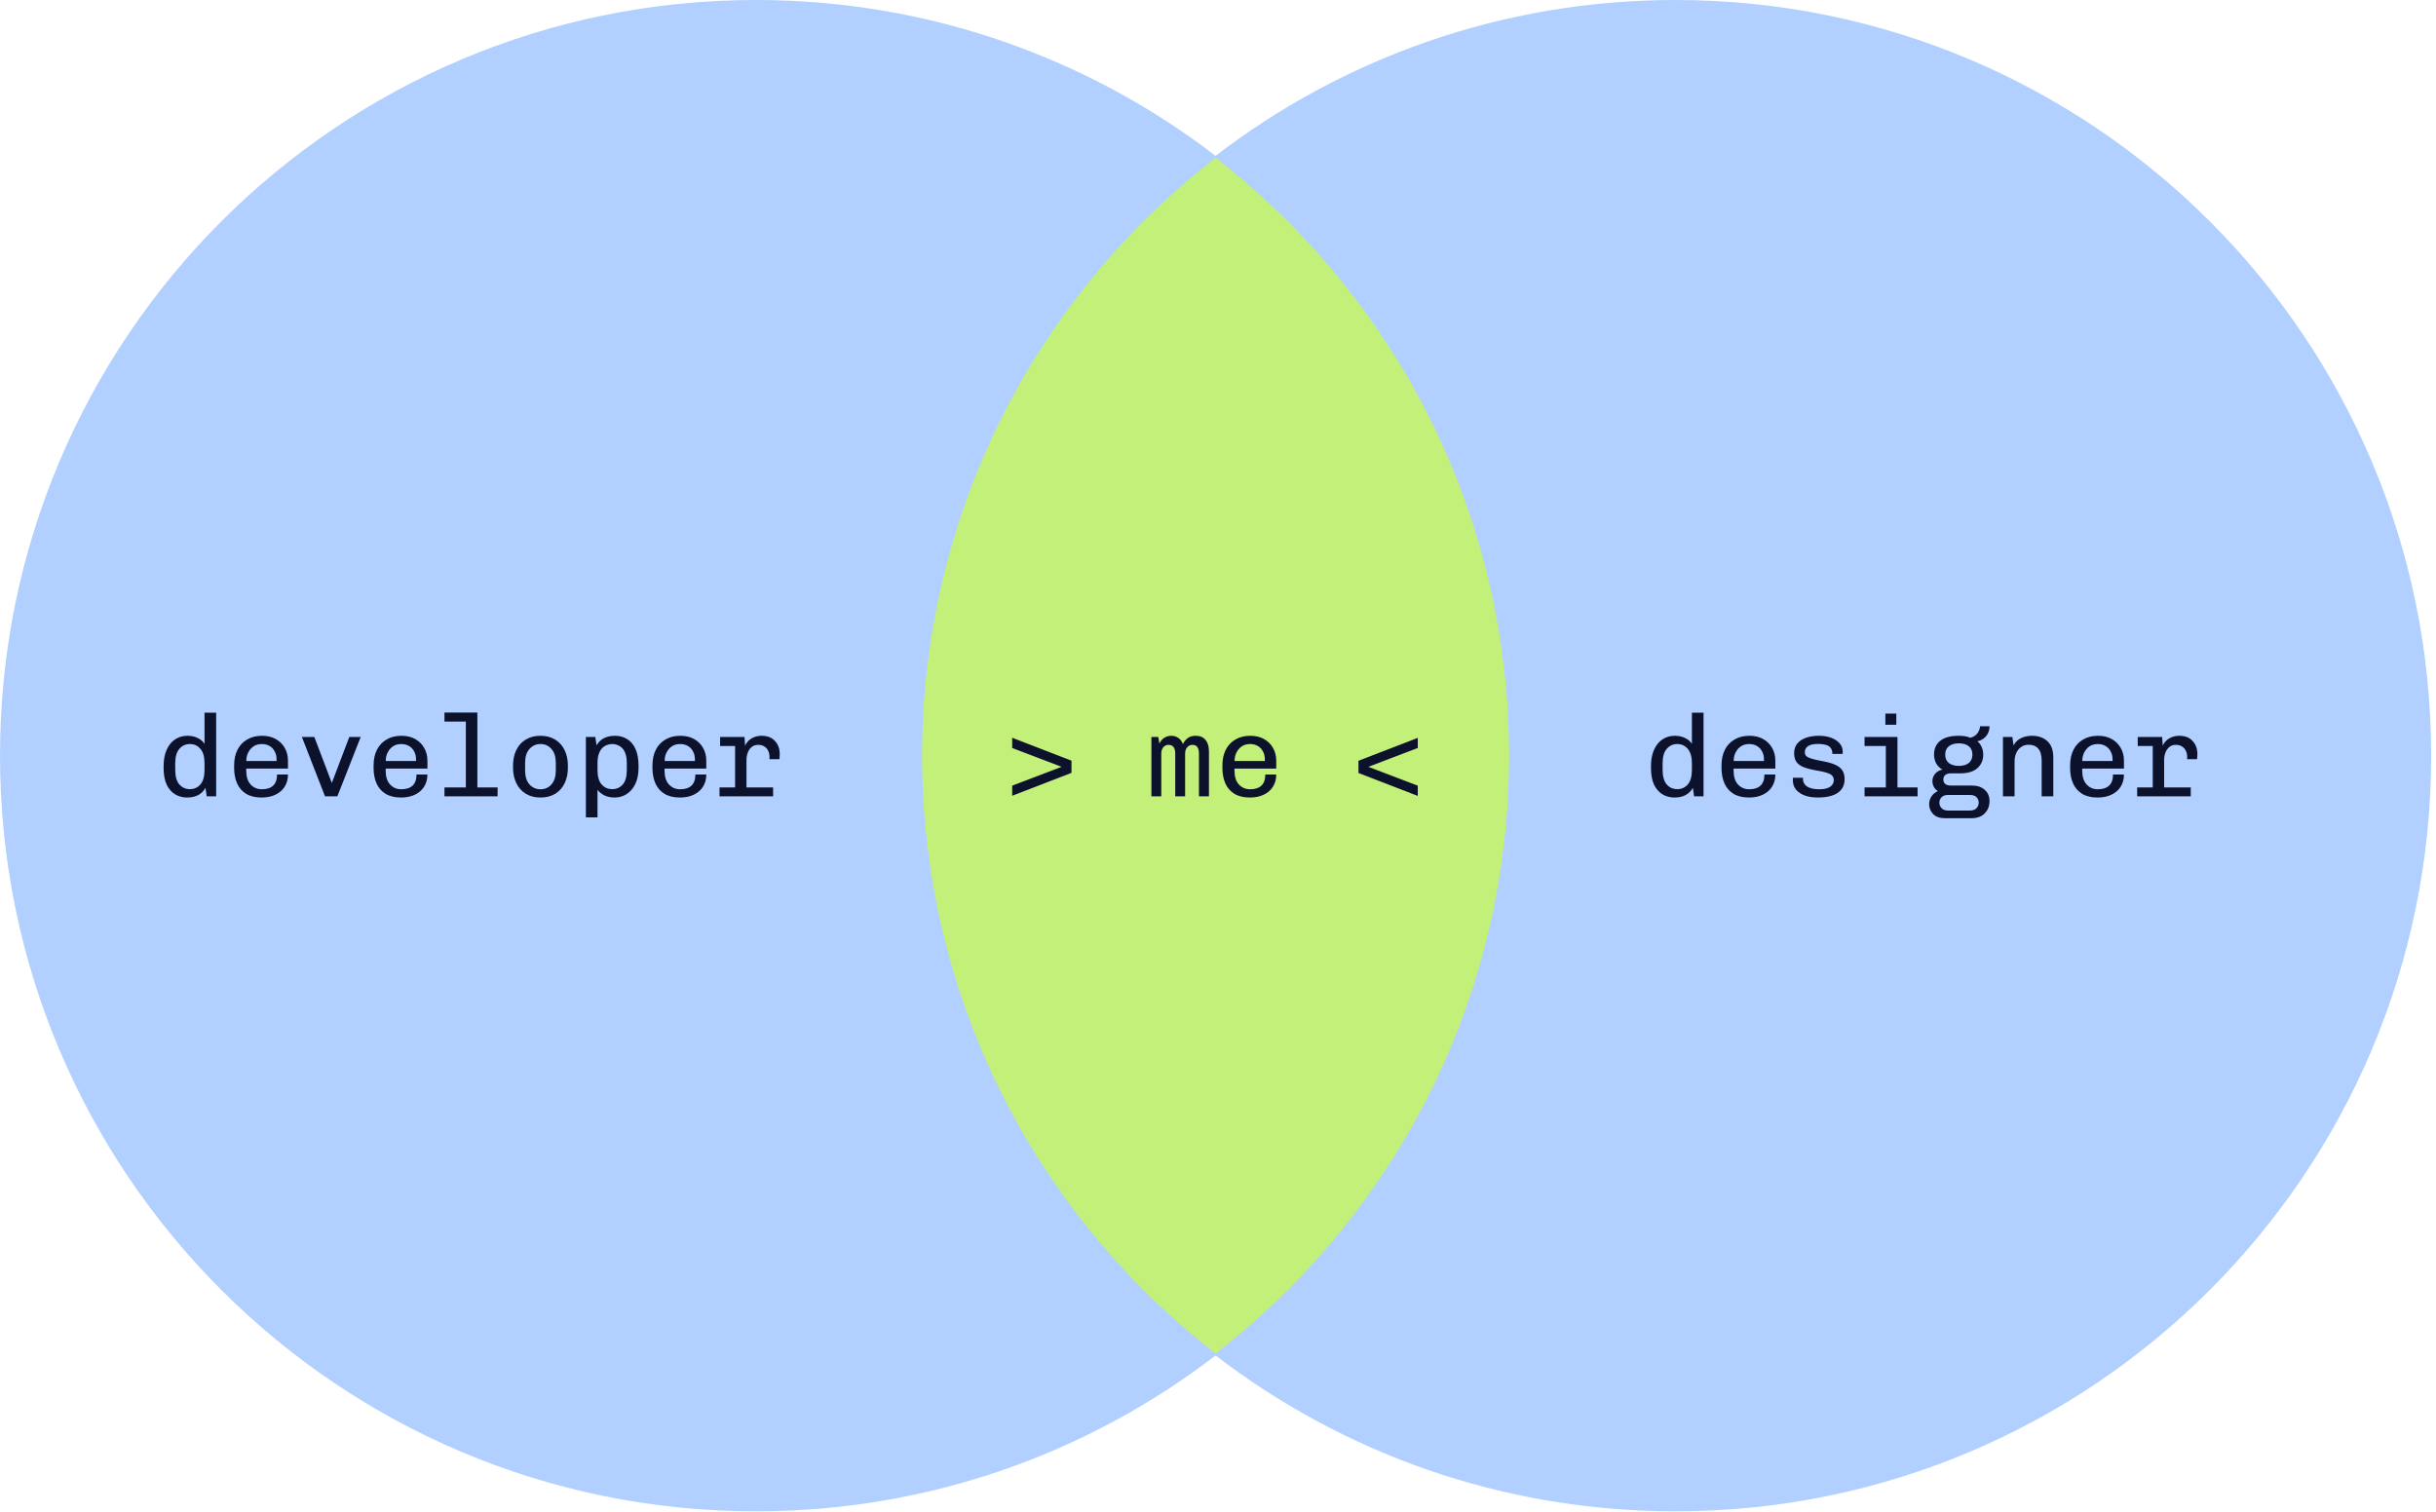
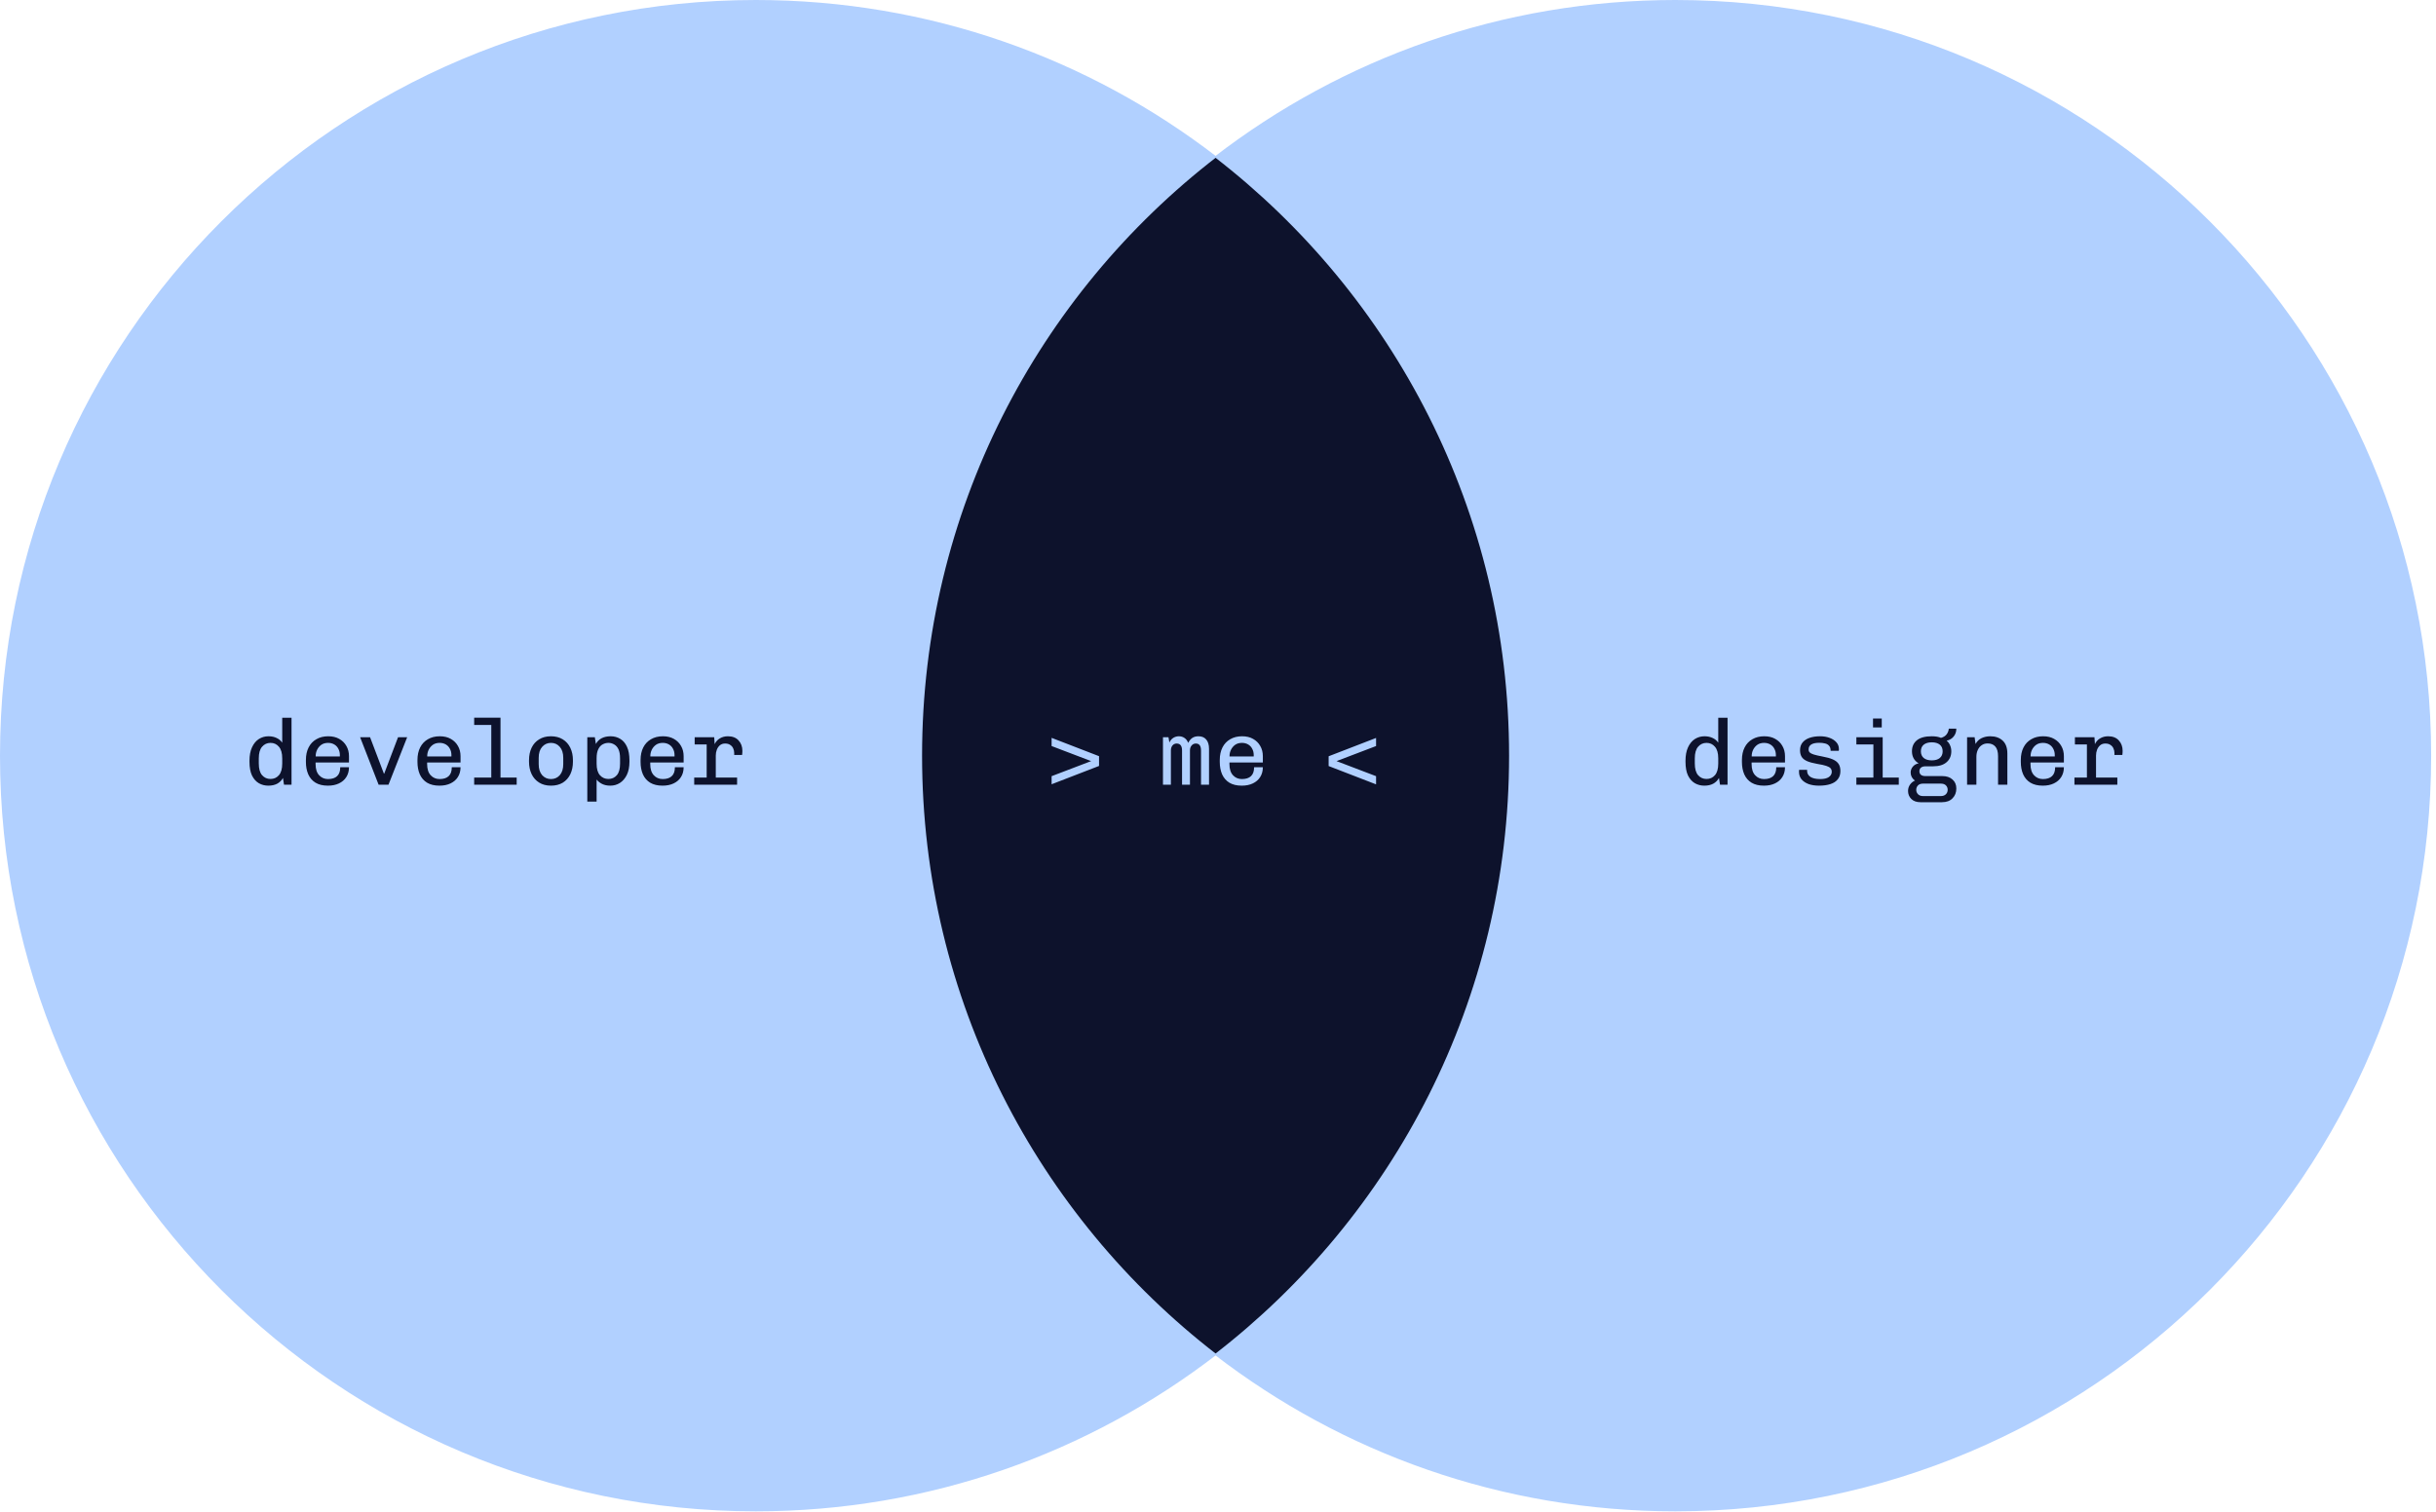
<svg xmlns="http://www.w3.org/2000/svg" width="419" height="260" viewBox="0 0 419 260" fill="none">
-   <rect x="101" y="27" width="216" height="206" fill="#C3F079" />
-   <path d="M174.1 136.9V135.16L182.6 131.92L174.1 128.68V126.92L184.3 130.86V132.96L174.1 136.9ZM198.044 137V126.78H199.224L199.424 127.92C199.624 127.48 199.904 127.147 200.264 126.92C200.638 126.693 201.038 126.58 201.464 126.58C201.918 126.58 202.318 126.7 202.664 126.94C203.024 127.18 203.291 127.533 203.464 128C203.704 127.533 203.998 127.18 204.344 126.94C204.704 126.7 205.144 126.58 205.664 126.58C206.398 126.58 206.958 126.813 207.344 127.28C207.744 127.747 207.944 128.413 207.944 129.28V137H206.224V129.64C206.224 128.64 205.851 128.14 205.104 128.14C204.744 128.14 204.444 128.28 204.204 128.56C203.964 128.84 203.844 129.2 203.844 129.64V137H202.144V129.64C202.144 128.64 201.758 128.14 200.984 128.14C200.624 128.14 200.324 128.28 200.084 128.56C199.858 128.84 199.744 129.2 199.744 129.64V137H198.044ZM214.977 137.2C213.91 137.2 213.023 136.987 212.317 136.56C211.623 136.133 211.103 135.533 210.757 134.76C210.423 133.987 210.257 133.1 210.257 132.1V131.68C210.257 130.64 210.45 129.74 210.837 128.98C211.223 128.22 211.777 127.633 212.497 127.22C213.217 126.793 214.07 126.58 215.057 126.58C215.977 126.58 216.763 126.767 217.417 127.14C218.083 127.513 218.597 128.02 218.957 128.66C219.33 129.3 219.517 130.033 219.517 130.86V132.22H212.337V132.56C212.337 133.613 212.59 134.413 213.097 134.96C213.603 135.507 214.243 135.78 215.017 135.78C215.87 135.78 216.517 135.573 216.957 135.16C217.41 134.747 217.637 134.107 217.637 133.24H219.517C219.517 134.053 219.323 134.76 218.937 135.36C218.563 135.947 218.037 136.4 217.357 136.72C216.69 137.04 215.897 137.2 214.977 137.2ZM212.357 130.92H217.557V130.62C217.557 130.113 217.45 129.667 217.237 129.28C217.037 128.88 216.743 128.567 216.357 128.34C215.97 128.113 215.523 128 215.017 128C214.443 128 213.957 128.14 213.557 128.42C213.17 128.7 212.87 129.06 212.657 129.5C212.457 129.927 212.357 130.367 212.357 130.82V130.92ZM243.861 126.94V128.68L235.361 131.92L243.861 135.16V136.92L233.661 132.98V130.88L243.861 126.94Z" fill="#0D122C" />
+   <rect x="101" y="27" width="216" height="206" fill="#0D122C" />
+   <path d="M180.88 134.92V133.528L187.68 130.936L180.88 128.344V126.936L189.04 130.088V131.768L180.88 134.92ZM200.036 135V126.824H200.98L201.14 127.736C201.3 127.384 201.524 127.117 201.812 126.936C202.11 126.755 202.43 126.664 202.772 126.664C203.134 126.664 203.454 126.76 203.732 126.952C204.02 127.144 204.233 127.427 204.372 127.8C204.564 127.427 204.798 127.144 205.076 126.952C205.364 126.76 205.716 126.664 206.132 126.664C206.718 126.664 207.166 126.851 207.476 127.224C207.796 127.597 207.956 128.131 207.956 128.824V135H206.58V129.112C206.58 128.312 206.281 127.912 205.684 127.912C205.396 127.912 205.156 128.024 204.964 128.248C204.772 128.472 204.676 128.76 204.676 129.112V135H203.316V129.112C203.316 128.312 203.006 127.912 202.388 127.912C202.1 127.912 201.86 128.024 201.668 128.248C201.486 128.472 201.396 128.76 201.396 129.112V135H200.036ZM213.581 135.16C212.728 135.16 212.019 134.989 211.453 134.648C210.899 134.307 210.483 133.827 210.205 133.208C209.939 132.589 209.805 131.88 209.805 131.08V130.744C209.805 129.912 209.96 129.192 210.269 128.584C210.579 127.976 211.021 127.507 211.597 127.176C212.173 126.835 212.856 126.664 213.645 126.664C214.381 126.664 215.011 126.813 215.533 127.112C216.067 127.411 216.477 127.816 216.765 128.328C217.064 128.84 217.213 129.427 217.213 130.088V131.176H211.469V131.448C211.469 132.291 211.672 132.931 212.077 133.368C212.483 133.805 212.995 134.024 213.613 134.024C214.296 134.024 214.813 133.859 215.165 133.528C215.528 133.197 215.709 132.685 215.709 131.992H217.213C217.213 132.643 217.059 133.208 216.749 133.688C216.451 134.157 216.029 134.52 215.485 134.776C214.952 135.032 214.317 135.16 213.581 135.16ZM211.485 130.136H215.645V129.896C215.645 129.491 215.56 129.133 215.389 128.824C215.229 128.504 214.995 128.253 214.685 128.072C214.376 127.891 214.019 127.8 213.613 127.8C213.155 127.8 212.765 127.912 212.445 128.136C212.136 128.36 211.896 128.648 211.725 129C211.565 129.341 211.485 129.693 211.485 130.056V130.136ZM236.689 126.952V128.344L229.889 130.936L236.689 133.528V134.936L228.529 131.784V130.104L236.689 126.952Z" fill="#B1D0FF" />
  <path d="M130 0C159.853 0 187.354 10.063 209.3 26.981C178.465 50.752 158.6 88.055 158.6 130C158.6 171.944 178.465 209.248 209.3 233.018C187.354 249.936 159.853 260 130 260C58.203 260 0 201.797 0 130C0 58.203 58.203 0 130 0Z" fill="#B1D0FF" />
  <path d="M288.167 0C258.314 0 230.812 10.063 208.867 26.981C239.701 50.752 259.567 88.055 259.567 130C259.567 171.944 239.701 209.248 208.867 233.018C230.812 249.936 258.314 260 288.167 260C359.964 260 418.167 201.797 418.167 130C418.167 58.203 359.964 0 288.167 0Z" fill="#B1D0FF" />
-   <path d="M32.18 137.2C31.447 137.2 30.773 137.027 30.16 136.68C29.547 136.32 29.053 135.767 28.68 135.02C28.32 134.26 28.14 133.273 28.14 132.06V131.84C28.14 130.707 28.32 129.747 28.68 128.96C29.04 128.173 29.527 127.58 30.14 127.18C30.767 126.78 31.46 126.58 32.22 126.58C32.9 126.58 33.493 126.707 34 126.96C34.507 127.2 34.9 127.533 35.18 127.96V122.6H37.18V137H35.56L35.34 135.54C35.047 136.073 34.633 136.487 34.1 136.78C33.567 137.06 32.927 137.2 32.18 137.2ZM32.66 135.76C33.393 135.76 33.993 135.493 34.46 134.96C34.94 134.413 35.18 133.573 35.18 132.44V131.32C35.18 130.2 34.94 129.367 34.46 128.82C33.993 128.273 33.393 128 32.66 128C31.927 128 31.32 128.28 30.84 128.84C30.373 129.387 30.14 130.213 30.14 131.32V132.42C30.14 133.553 30.373 134.393 30.84 134.94C31.32 135.487 31.927 135.76 32.66 135.76ZM44.992 137.2C43.925 137.2 43.039 136.987 42.332 136.56C41.639 136.133 41.119 135.533 40.772 134.76C40.439 133.987 40.272 133.1 40.272 132.1V131.68C40.272 130.64 40.465 129.74 40.852 128.98C41.239 128.22 41.792 127.633 42.512 127.22C43.232 126.793 44.086 126.58 45.072 126.58C45.992 126.58 46.779 126.767 47.432 127.14C48.099 127.513 48.612 128.02 48.972 128.66C49.346 129.3 49.532 130.033 49.532 130.86V132.22H42.352V132.56C42.352 133.613 42.605 134.413 43.112 134.96C43.619 135.507 44.259 135.78 45.032 135.78C45.886 135.78 46.532 135.573 46.972 135.16C47.425 134.747 47.652 134.107 47.652 133.24H49.532C49.532 134.053 49.339 134.76 48.952 135.36C48.579 135.947 48.052 136.4 47.372 136.72C46.706 137.04 45.912 137.2 44.992 137.2ZM42.372 130.92H47.572V130.62C47.572 130.113 47.465 129.667 47.252 129.28C47.052 128.88 46.759 128.567 46.372 128.34C45.986 128.113 45.539 128 45.032 128C44.459 128 43.972 128.14 43.572 128.42C43.185 128.7 42.886 129.06 42.672 129.5C42.472 129.927 42.372 130.367 42.372 130.82V130.92ZM55.904 137L51.924 126.78H54.064L57.044 134.62H57.104L60.084 126.78H62.044L58.024 137H55.904ZM68.977 137.2C67.91 137.2 67.023 136.987 66.317 136.56C65.623 136.133 65.103 135.533 64.757 134.76C64.423 133.987 64.257 133.1 64.257 132.1V131.68C64.257 130.64 64.45 129.74 64.837 128.98C65.223 128.22 65.777 127.633 66.497 127.22C67.217 126.793 68.07 126.58 69.057 126.58C69.977 126.58 70.763 126.767 71.417 127.14C72.083 127.513 72.597 128.02 72.957 128.66C73.33 129.3 73.517 130.033 73.517 130.86V132.22H66.337V132.56C66.337 133.613 66.59 134.413 67.097 134.96C67.603 135.507 68.243 135.78 69.017 135.78C69.87 135.78 70.517 135.573 70.957 135.16C71.41 134.747 71.637 134.107 71.637 133.24H73.517C73.517 134.053 73.323 134.76 72.937 135.36C72.563 135.947 72.037 136.4 71.357 136.72C70.69 137.04 69.897 137.2 68.977 137.2ZM66.357 130.92H71.557V130.62C71.557 130.113 71.45 129.667 71.237 129.28C71.037 128.88 70.743 128.567 70.357 128.34C69.97 128.113 69.523 128 69.017 128C68.443 128 67.957 128.14 67.557 128.42C67.17 128.7 66.87 129.06 66.657 129.5C66.457 129.927 66.357 130.367 66.357 130.82V130.92ZM80.129 137V124.14H76.449V122.58H82.109V137H80.129ZM76.449 137V135.46H85.589V137H76.449ZM92.961 137.2C91.974 137.2 91.128 136.98 90.421 136.54C89.714 136.1 89.174 135.493 88.801 134.72C88.428 133.933 88.241 133.047 88.241 132.06V131.72C88.241 130.707 88.428 129.813 88.801 129.04C89.174 128.267 89.714 127.667 90.421 127.24C91.128 126.8 91.968 126.58 92.941 126.58C93.941 126.58 94.794 126.8 95.501 127.24C96.208 127.68 96.748 128.287 97.121 129.06C97.494 129.833 97.681 130.72 97.681 131.72V132.06C97.681 133.073 97.494 133.967 97.121 134.74C96.748 135.513 96.208 136.12 95.501 136.56C94.794 136.987 93.948 137.2 92.961 137.2ZM92.961 135.78C93.734 135.78 94.368 135.5 94.861 134.94C95.354 134.367 95.601 133.573 95.601 132.56V131.22C95.601 130.207 95.354 129.42 94.861 128.86C94.368 128.287 93.734 128 92.961 128C92.201 128 91.568 128.287 91.061 128.86C90.568 129.42 90.321 130.207 90.321 131.22V132.56C90.321 133.573 90.568 134.367 91.061 134.94C91.568 135.5 92.201 135.78 92.961 135.78ZM100.773 140.62V126.78H102.393L102.613 128.24C102.906 127.693 103.32 127.28 103.853 127C104.4 126.72 105.046 126.58 105.793 126.58C106.566 126.58 107.253 126.767 107.853 127.14C108.466 127.5 108.946 128.06 109.293 128.82C109.653 129.58 109.833 130.567 109.833 131.78V132.04C109.833 133.16 109.646 134.107 109.273 134.88C108.9 135.64 108.4 136.22 107.773 136.62C107.16 137.007 106.473 137.2 105.713 137.2C105.033 137.2 104.44 137.073 103.933 136.82C103.44 136.567 103.053 136.253 102.773 135.88V140.62H100.773ZM105.313 135.76C106.046 135.76 106.646 135.493 107.113 134.96C107.58 134.427 107.813 133.6 107.813 132.48V131.32C107.813 130.507 107.7 129.86 107.473 129.38C107.246 128.9 106.94 128.553 106.553 128.34C106.18 128.113 105.766 128 105.313 128C104.873 128 104.46 128.107 104.073 128.32C103.686 128.52 103.373 128.867 103.133 129.36C102.893 129.84 102.773 130.493 102.773 131.32V132.48C102.773 133.6 103.013 134.427 103.493 134.96C103.973 135.493 104.58 135.76 105.313 135.76ZM116.945 137.2C115.879 137.2 114.992 136.987 114.285 136.56C113.592 136.133 113.072 135.533 112.725 134.76C112.392 133.987 112.225 133.1 112.225 132.1V131.68C112.225 130.64 112.419 129.74 112.805 128.98C113.192 128.22 113.745 127.633 114.465 127.22C115.185 126.793 116.039 126.58 117.025 126.58C117.945 126.58 118.732 126.767 119.385 127.14C120.052 127.513 120.565 128.02 120.925 128.66C121.299 129.3 121.485 130.033 121.485 130.86V132.22H114.305V132.56C114.305 133.613 114.559 134.413 115.065 134.96C115.572 135.507 116.212 135.78 116.985 135.78C117.839 135.78 118.485 135.573 118.925 135.16C119.379 134.747 119.605 134.107 119.605 133.24H121.485C121.485 134.053 121.292 134.76 120.905 135.36C120.532 135.947 120.005 136.4 119.325 136.72C118.659 137.04 117.865 137.2 116.945 137.2ZM114.325 130.92H119.525V130.62C119.525 130.113 119.419 129.667 119.205 129.28C119.005 128.88 118.712 128.567 118.325 128.34C117.939 128.113 117.492 128 116.985 128C116.412 128 115.925 128.14 115.525 128.42C115.139 128.7 114.839 129.06 114.625 129.5C114.425 129.927 114.325 130.367 114.325 130.82V130.92ZM126.438 137V128.34H123.858V126.78H128.058L128.158 128.28C128.398 127.747 128.764 127.333 129.258 127.04C129.764 126.733 130.344 126.58 130.998 126.58C131.998 126.58 132.764 126.88 133.298 127.48C133.844 128.067 134.118 128.82 134.118 129.74C134.118 129.887 134.111 130.027 134.098 130.16C134.098 130.28 134.084 130.427 134.058 130.6H132.358V130.18C132.358 129.82 132.284 129.487 132.138 129.18C132.004 128.873 131.791 128.627 131.498 128.44C131.218 128.24 130.851 128.14 130.398 128.14C129.958 128.14 129.584 128.267 129.278 128.52C128.984 128.773 128.764 129.093 128.618 129.48C128.471 129.867 128.398 130.273 128.398 130.7V137H126.438ZM123.758 137V135.46H132.978V137H123.758Z" fill="#0D122C" />
-   <path d="M288.013 137.2C287.28 137.2 286.606 137.027 285.993 136.68C285.38 136.32 284.886 135.767 284.513 135.02C284.153 134.26 283.973 133.273 283.973 132.06V131.84C283.973 130.707 284.153 129.747 284.513 128.96C284.873 128.173 285.36 127.58 285.973 127.18C286.6 126.78 287.293 126.58 288.053 126.58C288.733 126.58 289.326 126.707 289.833 126.96C290.34 127.2 290.733 127.533 291.013 127.96V122.6H293.013V137H291.393L291.173 135.54C290.88 136.073 290.466 136.487 289.933 136.78C289.4 137.06 288.76 137.2 288.013 137.2ZM288.493 135.76C289.226 135.76 289.826 135.493 290.293 134.96C290.773 134.413 291.013 133.573 291.013 132.44V131.32C291.013 130.2 290.773 129.367 290.293 128.82C289.826 128.273 289.226 128 288.493 128C287.76 128 287.153 128.28 286.673 128.84C286.206 129.387 285.973 130.213 285.973 131.32V132.42C285.973 133.553 286.206 134.393 286.673 134.94C287.153 135.487 287.76 135.76 288.493 135.76ZM300.825 137.2C299.759 137.2 298.872 136.987 298.165 136.56C297.472 136.133 296.952 135.533 296.605 134.76C296.272 133.987 296.105 133.1 296.105 132.1V131.68C296.105 130.64 296.299 129.74 296.685 128.98C297.072 128.22 297.625 127.633 298.345 127.22C299.065 126.793 299.919 126.58 300.905 126.58C301.825 126.58 302.612 126.767 303.265 127.14C303.932 127.513 304.445 128.02 304.805 128.66C305.179 129.3 305.365 130.033 305.365 130.86V132.22H298.185V132.56C298.185 133.613 298.439 134.413 298.945 134.96C299.452 135.507 300.092 135.78 300.865 135.78C301.719 135.78 302.365 135.573 302.805 135.16C303.259 134.747 303.485 134.107 303.485 133.24H305.365C305.365 134.053 305.172 134.76 304.785 135.36C304.412 135.947 303.885 136.4 303.205 136.72C302.539 137.04 301.745 137.2 300.825 137.2ZM298.205 130.92H303.405V130.62C303.405 130.113 303.299 129.667 303.085 129.28C302.885 128.88 302.592 128.567 302.205 128.34C301.819 128.113 301.372 128 300.865 128C300.292 128 299.805 128.14 299.405 128.42C299.019 128.7 298.719 129.06 298.505 129.5C298.305 129.927 298.205 130.367 298.205 130.82V130.92ZM312.677 137.2C311.837 137.2 311.091 137.087 310.437 136.86C309.797 136.62 309.291 136.28 308.917 135.84C308.557 135.387 308.377 134.853 308.377 134.24C308.377 134.2 308.377 134.14 308.377 134.06C308.377 133.98 308.384 133.893 308.397 133.8H310.117V134C310.117 134.56 310.357 135 310.837 135.32C311.331 135.627 312.031 135.78 312.937 135.78C313.751 135.78 314.364 135.64 314.777 135.36C315.204 135.067 315.417 134.687 315.417 134.22C315.417 133.913 315.331 133.66 315.157 133.46C314.984 133.26 314.671 133.087 314.217 132.94C313.777 132.793 313.137 132.653 312.297 132.52C311.404 132.36 310.684 132.167 310.137 131.94C309.591 131.7 309.197 131.393 308.957 131.02C308.717 130.633 308.597 130.153 308.597 129.58C308.597 128.913 308.777 128.36 309.137 127.92C309.497 127.48 309.997 127.147 310.637 126.92C311.291 126.693 312.051 126.58 312.917 126.58C313.677 126.58 314.357 126.693 314.957 126.92C315.571 127.147 316.057 127.467 316.417 127.88C316.777 128.28 316.957 128.767 316.957 129.34C316.957 129.38 316.957 129.427 316.957 129.48C316.957 129.533 316.944 129.607 316.917 129.7H315.177C315.177 129.22 315.064 128.86 314.837 128.62C314.624 128.367 314.331 128.2 313.957 128.12C313.597 128.027 313.197 127.98 312.757 127.98C311.211 127.98 310.437 128.46 310.437 129.42C310.437 129.673 310.517 129.887 310.677 130.06C310.837 130.22 311.124 130.367 311.537 130.5C311.964 130.633 312.571 130.773 313.357 130.92C314.331 131.093 315.097 131.307 315.657 131.56C316.231 131.813 316.644 132.14 316.897 132.54C317.151 132.927 317.277 133.433 317.277 134.06C317.277 134.767 317.091 135.353 316.717 135.82C316.357 136.287 315.831 136.633 315.137 136.86C314.457 137.087 313.637 137.2 312.677 137.2ZM324.37 137V128.34H320.71V126.78H326.37V137H324.37ZM320.71 137V135.46H329.83V137H320.71ZM324.29 124.68V122.76H326.17V124.68H324.29ZM334.502 140.76C333.648 140.76 332.988 140.527 332.522 140.06C332.055 139.593 331.822 139.02 331.822 138.34C331.822 137.833 331.962 137.38 332.242 136.98C332.522 136.58 332.882 136.287 333.322 136.1C333.028 135.913 332.795 135.667 332.622 135.36C332.462 135.053 332.382 134.727 332.382 134.38C332.382 133.913 332.535 133.493 332.842 133.12C333.148 132.747 333.568 132.507 334.102 132.4C333.622 132.12 333.262 131.76 333.022 131.32C332.782 130.88 332.662 130.373 332.662 129.8C332.662 128.8 333.015 128.013 333.722 127.44C334.442 126.867 335.502 126.58 336.902 126.58C337.728 126.58 338.395 126.693 338.902 126.92C339.435 126.773 339.835 126.527 340.102 126.18C340.382 125.82 340.542 125.407 340.582 124.94H342.202C342.202 125.607 342.008 126.173 341.622 126.64C341.248 127.093 340.755 127.387 340.142 127.52V127.56C340.462 127.813 340.702 128.14 340.862 128.54C341.035 128.927 341.122 129.347 341.122 129.8C341.122 130.787 340.782 131.573 340.102 132.16C339.435 132.747 338.468 133.04 337.202 133.04H335.562C335.162 133.04 334.842 133.133 334.602 133.32C334.375 133.507 334.262 133.767 334.262 134.1C334.262 134.433 334.375 134.693 334.602 134.88C334.828 135.053 335.142 135.14 335.542 135.14H339.162C340.108 135.14 340.848 135.387 341.382 135.88C341.928 136.36 342.202 137 342.202 137.8C342.202 138.667 341.928 139.373 341.382 139.92C340.848 140.48 340.088 140.76 339.102 140.76H334.502ZM335.062 139.44H338.842C339.335 139.44 339.708 139.307 339.962 139.04C340.215 138.787 340.342 138.467 340.342 138.08C340.342 137.707 340.215 137.393 339.962 137.14C339.722 136.887 339.348 136.76 338.842 136.76H335.062C334.582 136.76 334.215 136.887 333.962 137.14C333.708 137.407 333.582 137.727 333.582 138.1C333.582 138.46 333.708 138.773 333.962 139.04C334.215 139.307 334.582 139.44 335.062 139.44ZM336.922 131.76C337.655 131.76 338.228 131.593 338.642 131.26C339.055 130.913 339.262 130.433 339.262 129.82C339.262 129.193 339.055 128.713 338.642 128.38C338.228 128.047 337.655 127.88 336.922 127.88C336.202 127.88 335.628 128.047 335.202 128.38C334.788 128.713 334.582 129.193 334.582 129.82C334.582 130.433 334.788 130.913 335.202 131.26C335.628 131.593 336.202 131.76 336.922 131.76ZM344.514 137V126.78H346.134L346.334 128.24C346.641 127.667 347.074 127.247 347.634 126.98C348.194 126.713 348.814 126.58 349.494 126.58C350.614 126.58 351.507 126.893 352.174 127.52C352.841 128.147 353.174 129.073 353.174 130.3V137H351.174V130.88C351.174 129.92 350.974 129.22 350.574 128.78C350.187 128.34 349.641 128.12 348.934 128.12C348.441 128.12 348.014 128.247 347.654 128.5C347.294 128.74 347.014 129.08 346.814 129.52C346.614 129.947 346.514 130.44 346.514 131V137H344.514ZM360.786 137.2C359.719 137.2 358.833 136.987 358.126 136.56C357.433 136.133 356.913 135.533 356.566 134.76C356.233 133.987 356.066 133.1 356.066 132.1V131.68C356.066 130.64 356.259 129.74 356.646 128.98C357.033 128.22 357.586 127.633 358.306 127.22C359.026 126.793 359.879 126.58 360.866 126.58C361.786 126.58 362.573 126.767 363.226 127.14C363.893 127.513 364.406 128.02 364.766 128.66C365.139 129.3 365.326 130.033 365.326 130.86V132.22H358.146V132.56C358.146 133.613 358.399 134.413 358.906 134.96C359.413 135.507 360.053 135.78 360.826 135.78C361.679 135.78 362.326 135.573 362.766 135.16C363.219 134.747 363.446 134.107 363.446 133.24H365.326C365.326 134.053 365.133 134.76 364.746 135.36C364.373 135.947 363.846 136.4 363.166 136.72C362.499 137.04 361.706 137.2 360.786 137.2ZM358.166 130.92H363.366V130.62C363.366 130.113 363.259 129.667 363.046 129.28C362.846 128.88 362.553 128.567 362.166 128.34C361.779 128.113 361.333 128 360.826 128C360.253 128 359.766 128.14 359.366 128.42C358.979 128.7 358.679 129.06 358.466 129.5C358.266 129.927 358.166 130.367 358.166 130.82V130.92ZM370.278 137V128.34H367.698V126.78H371.898L371.998 128.28C372.238 127.747 372.605 127.333 373.098 127.04C373.605 126.733 374.185 126.58 374.838 126.58C375.838 126.58 376.605 126.88 377.138 127.48C377.685 128.067 377.958 128.82 377.958 129.74C377.958 129.887 377.952 130.027 377.938 130.16C377.938 130.28 377.925 130.427 377.898 130.6H376.198V130.18C376.198 129.82 376.125 129.487 375.978 129.18C375.845 128.873 375.632 128.627 375.338 128.44C375.058 128.24 374.692 128.14 374.238 128.14C373.798 128.14 373.425 128.267 373.118 128.52C372.825 128.773 372.605 129.093 372.458 129.48C372.312 129.867 372.238 130.273 372.238 130.7V137H370.278ZM367.598 137V135.46H376.818V137H367.598Z" fill="#0D122C" />
+   <path d="M46.144 135.16C45.557 135.16 45.019 135.021 44.528 134.744C44.037 134.456 43.643 134.013 43.344 133.416C43.056 132.808 42.912 132.019 42.912 131.048V130.872C42.912 129.965 43.056 129.197 43.344 128.568C43.632 127.939 44.021 127.464 44.512 127.144C45.013 126.824 45.568 126.664 46.176 126.664C46.72 126.664 47.195 126.765 47.6 126.968C48.005 127.16 48.32 127.427 48.544 127.768V123.48H50.144V135H48.848L48.672 133.832C48.437 134.259 48.107 134.589 47.68 134.824C47.253 135.048 46.741 135.16 46.144 135.16ZM46.528 134.008C47.115 134.008 47.595 133.795 47.968 133.368C48.352 132.931 48.544 132.259 48.544 131.352V130.456C48.544 129.56 48.352 128.893 47.968 128.456C47.595 128.019 47.115 127.8 46.528 127.8C45.941 127.8 45.456 128.024 45.072 128.472C44.699 128.909 44.512 129.571 44.512 130.456V131.336C44.512 132.243 44.699 132.915 45.072 133.352C45.456 133.789 45.941 134.008 46.528 134.008ZM56.394 135.16C55.54 135.16 54.831 134.989 54.266 134.648C53.711 134.307 53.295 133.827 53.018 133.208C52.751 132.589 52.618 131.88 52.618 131.08V130.744C52.618 129.912 52.772 129.192 53.082 128.584C53.391 127.976 53.834 127.507 54.41 127.176C54.986 126.835 55.668 126.664 56.458 126.664C57.194 126.664 57.823 126.813 58.346 127.112C58.879 127.411 59.29 127.816 59.578 128.328C59.876 128.84 60.026 129.427 60.026 130.088V131.176H54.282V131.448C54.282 132.291 54.484 132.931 54.89 133.368C55.295 133.805 55.807 134.024 56.426 134.024C57.108 134.024 57.626 133.859 57.978 133.528C58.34 133.197 58.522 132.685 58.522 131.992H60.026C60.026 132.643 59.871 133.208 59.562 133.688C59.263 134.157 58.842 134.52 58.298 134.776C57.764 135.032 57.13 135.16 56.394 135.16ZM54.298 130.136H58.458V129.896C58.458 129.491 58.372 129.133 58.202 128.824C58.042 128.504 57.807 128.253 57.498 128.072C57.188 127.891 56.831 127.8 56.426 127.8C55.967 127.8 55.578 127.912 55.258 128.136C54.948 128.36 54.708 128.648 54.538 129C54.378 129.341 54.298 129.693 54.298 130.056V130.136ZM65.124 135L61.94 126.824H63.651L66.035 133.096H66.084L68.468 126.824H70.035L66.82 135H65.124ZM75.581 135.16C74.728 135.16 74.019 134.989 73.453 134.648C72.899 134.307 72.483 133.827 72.205 133.208C71.939 132.589 71.805 131.88 71.805 131.08V130.744C71.805 129.912 71.96 129.192 72.269 128.584C72.579 127.976 73.021 127.507 73.597 127.176C74.173 126.835 74.856 126.664 75.645 126.664C76.381 126.664 77.011 126.813 77.533 127.112C78.067 127.411 78.477 127.816 78.765 128.328C79.064 128.84 79.213 129.427 79.213 130.088V131.176H73.469V131.448C73.469 132.291 73.672 132.931 74.077 133.368C74.483 133.805 74.995 134.024 75.613 134.024C76.296 134.024 76.813 133.859 77.165 133.528C77.528 133.197 77.709 132.685 77.709 131.992H79.213C79.213 132.643 79.059 133.208 78.749 133.688C78.451 134.157 78.029 134.52 77.485 134.776C76.952 135.032 76.317 135.16 75.581 135.16ZM73.485 130.136H77.645V129.896C77.645 129.491 77.56 129.133 77.389 128.824C77.229 128.504 76.995 128.253 76.685 128.072C76.376 127.891 76.019 127.8 75.613 127.8C75.155 127.8 74.765 127.912 74.445 128.136C74.136 128.36 73.896 128.648 73.725 129C73.565 129.341 73.485 129.693 73.485 130.056V130.136ZM84.503 135V124.712H81.559V123.464H86.087V135H84.503ZM81.559 135V133.768H88.871V135H81.559ZM94.769 135.16C93.979 135.16 93.302 134.984 92.737 134.632C92.171 134.28 91.739 133.795 91.441 133.176C91.142 132.547 90.993 131.837 90.993 131.048V130.776C90.993 129.965 91.142 129.251 91.441 128.632C91.739 128.013 92.171 127.533 92.737 127.192C93.302 126.84 93.974 126.664 94.753 126.664C95.553 126.664 96.235 126.84 96.801 127.192C97.366 127.544 97.798 128.029 98.097 128.648C98.395 129.267 98.545 129.976 98.545 130.776V131.048C98.545 131.859 98.395 132.573 98.097 133.192C97.798 133.811 97.366 134.296 96.801 134.648C96.235 134.989 95.558 135.16 94.769 135.16ZM94.769 134.024C95.387 134.024 95.894 133.8 96.289 133.352C96.683 132.893 96.881 132.259 96.881 131.448V130.376C96.881 129.565 96.683 128.936 96.289 128.488C95.894 128.029 95.387 127.8 94.769 127.8C94.161 127.8 93.654 128.029 93.249 128.488C92.854 128.936 92.657 129.565 92.657 130.376V131.448C92.657 132.259 92.854 132.893 93.249 133.352C93.654 133.8 94.161 134.024 94.769 134.024ZM101.019 137.896V126.824H102.315L102.491 127.992C102.725 127.555 103.056 127.224 103.483 127C103.92 126.776 104.437 126.664 105.035 126.664C105.653 126.664 106.203 126.813 106.683 127.112C107.173 127.4 107.557 127.848 107.835 128.456C108.123 129.064 108.267 129.853 108.267 130.824V131.032C108.267 131.928 108.117 132.685 107.819 133.304C107.52 133.912 107.12 134.376 106.619 134.696C106.128 135.005 105.579 135.16 104.971 135.16C104.427 135.16 103.952 135.059 103.547 134.856C103.152 134.653 102.843 134.403 102.619 134.104V137.896H101.019ZM104.651 134.008C105.237 134.008 105.717 133.795 106.091 133.368C106.464 132.941 106.651 132.28 106.651 131.384V130.456C106.651 129.805 106.56 129.288 106.379 128.904C106.197 128.52 105.952 128.243 105.643 128.072C105.344 127.891 105.013 127.8 104.651 127.8C104.299 127.8 103.968 127.885 103.659 128.056C103.349 128.216 103.099 128.493 102.907 128.888C102.715 129.272 102.619 129.795 102.619 130.456V131.384C102.619 132.28 102.811 132.941 103.195 133.368C103.579 133.795 104.064 134.008 104.651 134.008ZM113.956 135.16C113.103 135.16 112.394 134.989 111.828 134.648C111.274 134.307 110.858 133.827 110.58 133.208C110.314 132.589 110.18 131.88 110.18 131.08V130.744C110.18 129.912 110.335 129.192 110.644 128.584C110.954 127.976 111.396 127.507 111.972 127.176C112.548 126.835 113.231 126.664 114.02 126.664C114.756 126.664 115.386 126.813 115.908 127.112C116.442 127.411 116.852 127.816 117.14 128.328C117.439 128.84 117.588 129.427 117.588 130.088V131.176H111.844V131.448C111.844 132.291 112.047 132.931 112.452 133.368C112.858 133.805 113.37 134.024 113.988 134.024C114.671 134.024 115.188 133.859 115.54 133.528C115.903 133.197 116.084 132.685 116.084 131.992H117.588C117.588 132.643 117.434 133.208 117.124 133.688C116.826 134.157 116.404 134.52 115.86 134.776C115.327 135.032 114.692 135.16 113.956 135.16ZM111.86 130.136H116.02V129.896C116.02 129.491 115.935 129.133 115.764 128.824C115.604 128.504 115.37 128.253 115.06 128.072C114.751 127.891 114.394 127.8 113.988 127.8C113.53 127.8 113.14 127.912 112.82 128.136C112.511 128.36 112.271 128.648 112.1 129C111.94 129.341 111.86 129.693 111.86 130.056V130.136ZM121.55 135V128.072H119.486V126.824H122.846L122.926 128.024C123.118 127.597 123.411 127.267 123.806 127.032C124.211 126.787 124.675 126.664 125.198 126.664C125.998 126.664 126.611 126.904 127.038 127.384C127.475 127.853 127.694 128.456 127.694 129.192C127.694 129.309 127.689 129.421 127.678 129.528C127.678 129.624 127.667 129.741 127.646 129.88H126.286V129.544C126.286 129.256 126.227 128.989 126.11 128.744C126.003 128.499 125.833 128.301 125.598 128.152C125.374 127.992 125.081 127.912 124.718 127.912C124.366 127.912 124.067 128.013 123.822 128.216C123.587 128.419 123.411 128.675 123.294 128.984C123.177 129.293 123.118 129.619 123.118 129.96V135H121.55ZM119.406 135V133.768H126.782V135H119.406Z" fill="#0D122C" />
+   <path d="M293.144 135.16C292.557 135.16 292.019 135.021 291.528 134.744C291.037 134.456 290.643 134.013 290.344 133.416C290.056 132.808 289.912 132.019 289.912 131.048V130.872C289.912 129.965 290.056 129.197 290.344 128.568C290.632 127.939 291.021 127.464 291.512 127.144C292.013 126.824 292.568 126.664 293.176 126.664C293.72 126.664 294.195 126.765 294.6 126.968C295.005 127.16 295.32 127.427 295.544 127.768V123.48H297.144V135H295.848L295.672 133.832C295.437 134.259 295.107 134.589 294.68 134.824C294.253 135.048 293.741 135.16 293.144 135.16ZM293.528 134.008C294.115 134.008 294.595 133.795 294.968 133.368C295.352 132.931 295.544 132.259 295.544 131.352V130.456C295.544 129.56 295.352 128.893 294.968 128.456C294.595 128.019 294.115 127.8 293.528 127.8C292.941 127.8 292.456 128.024 292.072 128.472C291.699 128.909 291.512 129.571 291.512 130.456V131.336C291.512 132.243 291.699 132.915 292.072 133.352C292.456 133.789 292.941 134.008 293.528 134.008ZM303.394 135.16C302.54 135.16 301.831 134.989 301.266 134.648C300.711 134.307 300.295 133.827 300.018 133.208C299.751 132.589 299.618 131.88 299.618 131.08V130.744C299.618 129.912 299.772 129.192 300.082 128.584C300.391 127.976 300.834 127.507 301.41 127.176C301.986 126.835 302.668 126.664 303.458 126.664C304.194 126.664 304.823 126.813 305.346 127.112C305.879 127.411 306.29 127.816 306.578 128.328C306.876 128.84 307.026 129.427 307.026 130.088V131.176H301.282V131.448C301.282 132.291 301.484 132.931 301.89 133.368C302.295 133.805 302.807 134.024 303.426 134.024C304.108 134.024 304.626 133.859 304.978 133.528C305.34 133.197 305.522 132.685 305.522 131.992H307.026C307.026 132.643 306.871 133.208 306.562 133.688C306.263 134.157 305.842 134.52 305.298 134.776C304.764 135.032 304.13 135.16 303.394 135.16ZM301.298 130.136H305.458V129.896C305.458 129.491 305.372 129.133 305.202 128.824C305.042 128.504 304.807 128.253 304.498 128.072C304.188 127.891 303.831 127.8 303.426 127.8C302.967 127.8 302.578 127.912 302.258 128.136C301.948 128.36 301.708 128.648 301.538 129C301.378 129.341 301.298 129.693 301.298 130.056V130.136ZM312.876 135.16C312.204 135.16 311.606 135.069 311.084 134.888C310.572 134.696 310.166 134.424 309.868 134.072C309.58 133.709 309.436 133.283 309.436 132.792C309.436 132.76 309.436 132.712 309.436 132.648C309.436 132.584 309.441 132.515 309.452 132.44H310.828V132.6C310.828 133.048 311.02 133.4 311.404 133.656C311.798 133.901 312.358 134.024 313.084 134.024C313.734 134.024 314.225 133.912 314.556 133.688C314.897 133.453 315.068 133.149 315.068 132.776C315.068 132.531 314.998 132.328 314.86 132.168C314.721 132.008 314.47 131.869 314.108 131.752C313.756 131.635 313.244 131.523 312.572 131.416C311.857 131.288 311.281 131.133 310.844 130.952C310.406 130.76 310.092 130.515 309.9 130.216C309.708 129.907 309.612 129.523 309.612 129.064C309.612 128.531 309.756 128.088 310.044 127.736C310.332 127.384 310.732 127.117 311.244 126.936C311.766 126.755 312.374 126.664 313.068 126.664C313.676 126.664 314.22 126.755 314.7 126.936C315.19 127.117 315.58 127.373 315.868 127.704C316.156 128.024 316.3 128.413 316.3 128.872C316.3 128.904 316.3 128.941 316.3 128.984C316.3 129.027 316.289 129.085 316.267 129.16H314.876C314.876 128.776 314.785 128.488 314.604 128.296C314.433 128.093 314.198 127.96 313.9 127.896C313.612 127.821 313.292 127.784 312.94 127.784C311.702 127.784 311.084 128.168 311.084 128.936C311.084 129.139 311.148 129.309 311.276 129.448C311.404 129.576 311.633 129.693 311.964 129.8C312.305 129.907 312.79 130.019 313.42 130.136C314.198 130.275 314.812 130.445 315.26 130.648C315.718 130.851 316.049 131.112 316.252 131.432C316.454 131.741 316.556 132.147 316.556 132.648C316.556 133.213 316.406 133.683 316.108 134.056C315.82 134.429 315.398 134.707 314.844 134.888C314.3 135.069 313.644 135.16 312.876 135.16ZM322.229 135V128.072H319.301V126.824H323.829V135H322.229ZM319.301 135V133.768H326.597V135H319.301ZM322.165 125.144V123.608H323.669V125.144H322.165ZM330.335 138.008C329.652 138.008 329.124 137.821 328.751 137.448C328.378 137.075 328.191 136.616 328.191 136.072C328.191 135.667 328.303 135.304 328.527 134.984C328.751 134.664 329.039 134.429 329.391 134.28C329.156 134.131 328.97 133.933 328.831 133.688C328.703 133.443 328.639 133.181 328.639 132.904C328.639 132.531 328.762 132.195 329.007 131.896C329.252 131.597 329.588 131.405 330.015 131.32C329.631 131.096 329.343 130.808 329.151 130.456C328.959 130.104 328.863 129.699 328.863 129.24C328.863 128.44 329.146 127.811 329.711 127.352C330.287 126.893 331.135 126.664 332.255 126.664C332.916 126.664 333.45 126.755 333.855 126.936C334.282 126.819 334.602 126.621 334.815 126.344C335.039 126.056 335.167 125.725 335.199 125.352H336.495C336.495 125.885 336.34 126.339 336.031 126.712C335.732 127.075 335.338 127.309 334.847 127.416V127.448C335.103 127.651 335.295 127.912 335.423 128.232C335.562 128.541 335.631 128.877 335.631 129.24C335.631 130.029 335.359 130.659 334.815 131.128C334.282 131.597 333.508 131.832 332.495 131.832H331.183C330.863 131.832 330.607 131.907 330.415 132.056C330.234 132.205 330.143 132.413 330.143 132.68C330.143 132.947 330.234 133.155 330.415 133.304C330.596 133.443 330.847 133.512 331.167 133.512H334.063C334.82 133.512 335.412 133.709 335.839 134.104C336.276 134.488 336.495 135 336.495 135.64C336.495 136.333 336.276 136.899 335.839 137.336C335.412 137.784 334.804 138.008 334.015 138.008H330.335ZM330.783 136.952H333.807C334.202 136.952 334.5 136.845 334.703 136.632C334.906 136.429 335.007 136.173 335.007 135.864C335.007 135.565 334.906 135.315 334.703 135.112C334.511 134.909 334.212 134.808 333.807 134.808H330.783C330.399 134.808 330.106 134.909 329.903 135.112C329.7 135.325 329.599 135.581 329.599 135.88C329.599 136.168 329.7 136.419 329.903 136.632C330.106 136.845 330.399 136.952 330.783 136.952ZM332.271 130.808C332.858 130.808 333.316 130.675 333.647 130.408C333.978 130.131 334.143 129.747 334.143 129.256C334.143 128.755 333.978 128.371 333.647 128.104C333.316 127.837 332.858 127.704 332.271 127.704C331.695 127.704 331.236 127.837 330.895 128.104C330.564 128.371 330.399 128.755 330.399 129.256C330.399 129.747 330.564 130.131 330.895 130.408C331.236 130.675 331.695 130.808 332.271 130.808ZM338.345 135V126.824H339.641L339.801 127.992C340.046 127.533 340.393 127.197 340.841 126.984C341.289 126.771 341.785 126.664 342.329 126.664C343.225 126.664 343.939 126.915 344.473 127.416C345.006 127.917 345.273 128.659 345.273 129.64V135H343.673V130.104C343.673 129.336 343.513 128.776 343.193 128.424C342.883 128.072 342.446 127.896 341.881 127.896C341.486 127.896 341.145 127.997 340.857 128.2C340.569 128.392 340.345 128.664 340.185 129.016C340.025 129.357 339.945 129.752 339.945 130.2V135H338.345ZM351.363 135.16C350.509 135.16 349.8 134.989 349.235 134.648C348.68 134.307 348.264 133.827 347.987 133.208C347.72 132.589 347.587 131.88 347.587 131.08V130.744C347.587 129.912 347.741 129.192 348.051 128.584C348.36 127.976 348.803 127.507 349.379 127.176C349.955 126.835 350.637 126.664 351.427 126.664C352.163 126.664 352.792 126.813 353.315 127.112C353.848 127.411 354.259 127.816 354.547 128.328C354.845 128.84 354.995 129.427 354.995 130.088V131.176H349.251V131.448C349.251 132.291 349.453 132.931 349.859 133.368C350.264 133.805 350.776 134.024 351.395 134.024C352.077 134.024 352.595 133.859 352.947 133.528C353.309 133.197 353.491 132.685 353.491 131.992H354.995C354.995 132.643 354.84 133.208 354.531 133.688C354.232 134.157 353.811 134.52 353.267 134.776C352.733 135.032 352.099 135.16 351.363 135.16ZM349.267 130.136H353.427V129.896C353.427 129.491 353.341 129.133 353.171 128.824C353.011 128.504 352.776 128.253 352.467 128.072C352.157 127.891 351.8 127.8 351.395 127.8C350.936 127.8 350.547 127.912 350.227 128.136C349.917 128.36 349.677 128.648 349.507 129C349.347 129.341 349.267 129.693 349.267 130.056V130.136ZM358.956 135V128.072H356.892V126.824H360.252L360.332 128.024C360.524 127.597 360.818 127.267 361.212 127.032C361.618 126.787 362.082 126.664 362.604 126.664C363.404 126.664 364.018 126.904 364.444 127.384C364.882 127.853 365.1 128.456 365.1 129.192C365.1 129.309 365.095 129.421 365.084 129.528C365.084 129.624 365.074 129.741 365.052 129.88H363.692V129.544C363.692 129.256 363.634 128.989 363.516 128.744C363.41 128.499 363.239 128.301 363.004 128.152C362.78 127.992 362.487 127.912 362.124 127.912C361.772 127.912 361.474 128.013 361.228 128.216C360.994 128.419 360.818 128.675 360.7 128.984C360.583 129.293 360.524 129.619 360.524 129.96V135H358.956ZM356.812 135V133.768H364.188V135H356.812Z" fill="#0D122C" />
</svg>
